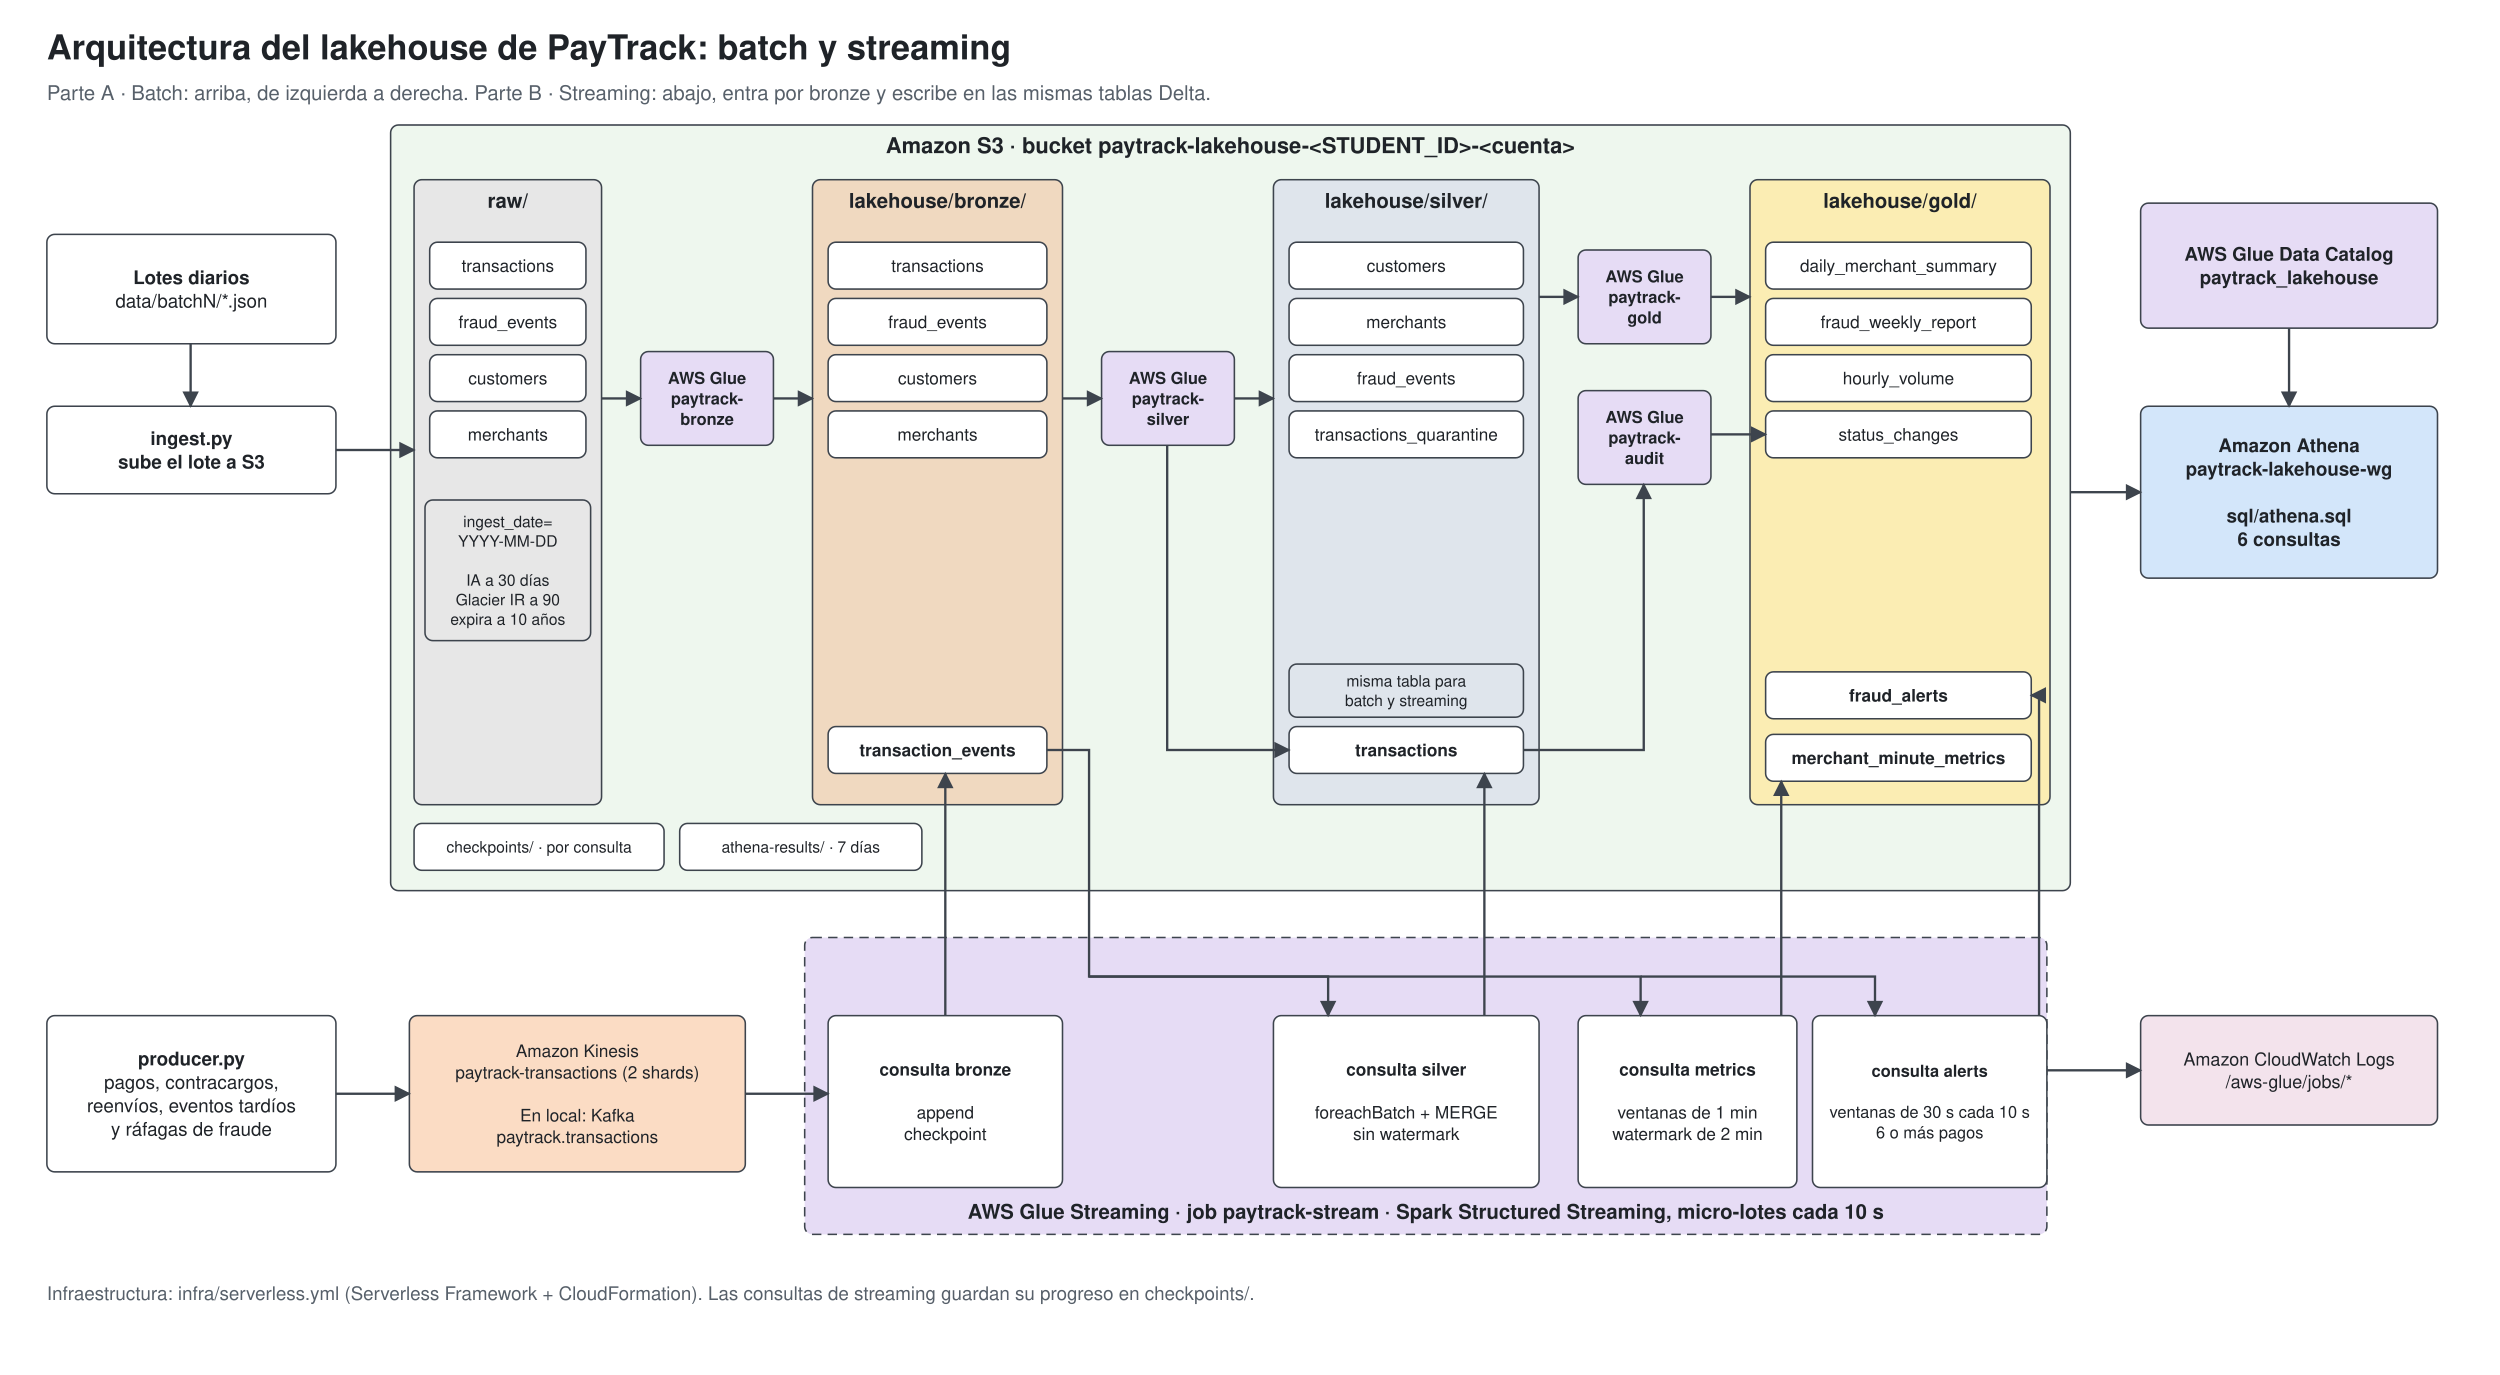
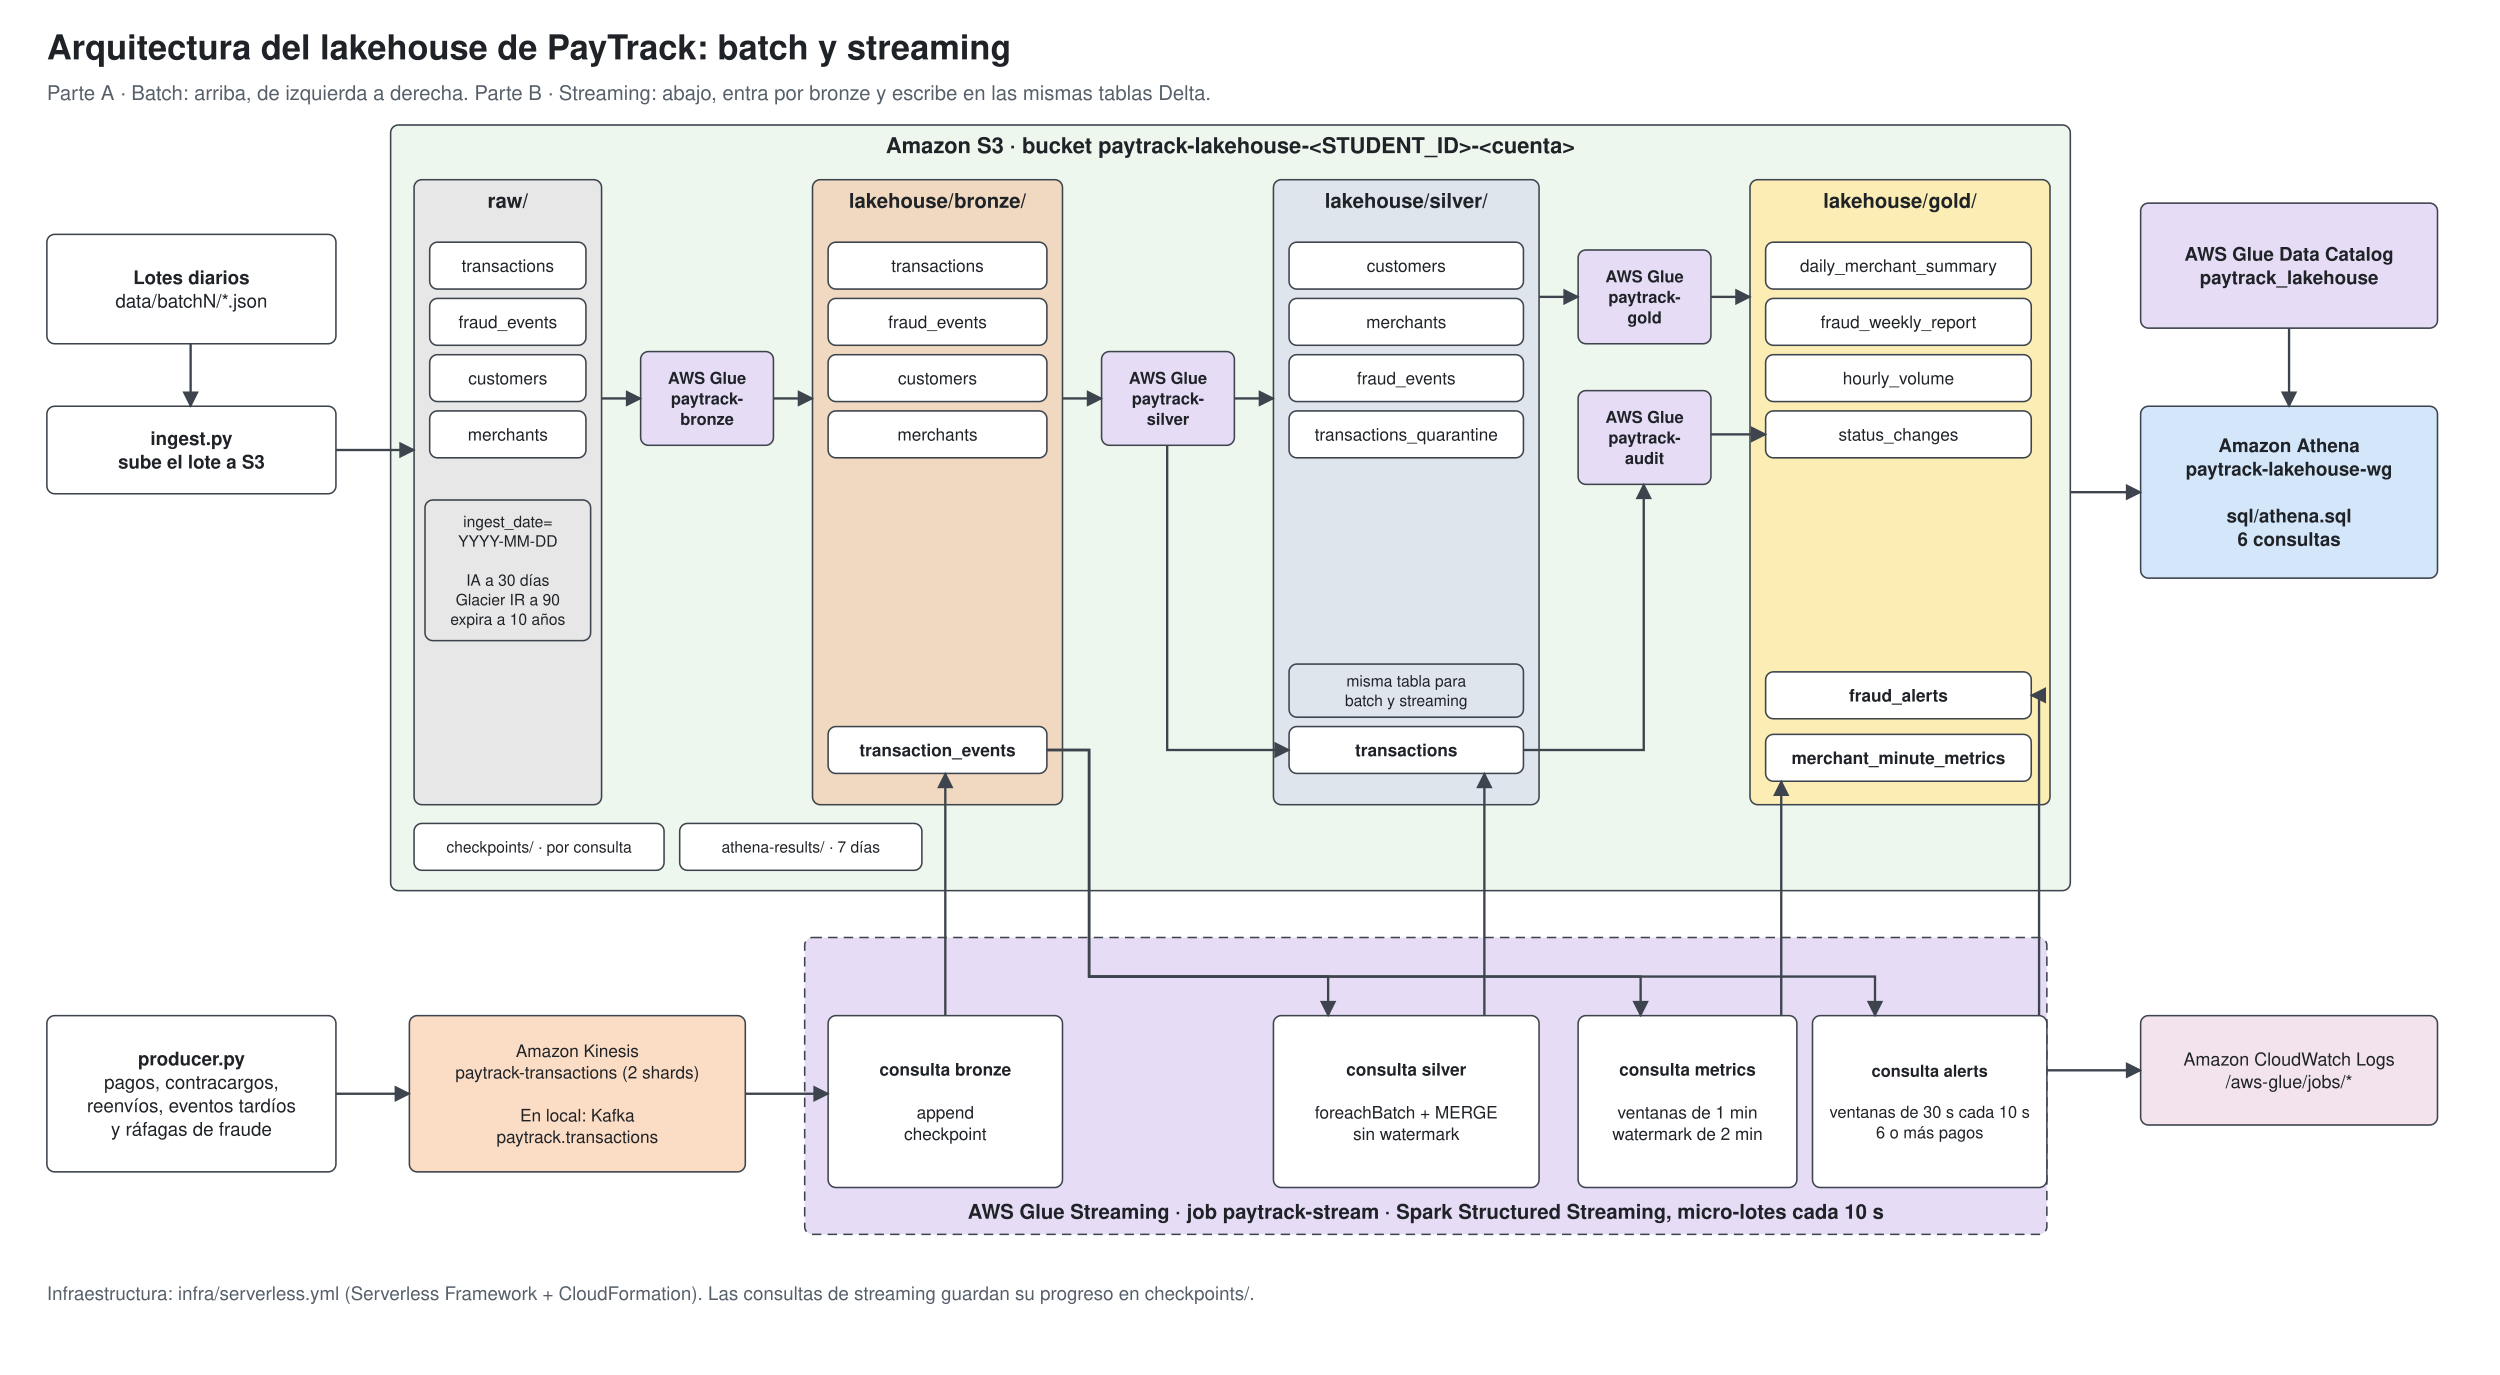
<svg xmlns="http://www.w3.org/2000/svg" width="1600" height="880" viewBox="0 0 1600 880" font-family="Helvetica, Arial, sans-serif">
  <defs>
    <marker id="a" viewBox="0 0 10 10" refX="9" refY="5" markerWidth="7" markerHeight="7" orient="auto">
      <path d="M0 0L10 5L0 10z" fill="#3d444d" />
    </marker>
  </defs>
  <rect width="1600" height="880" fill="#fff" />
  <text x="30" y="38" font-size="22" font-weight="bold" fill="#1f2328">Arquitectura del lakehouse de PayTrack: batch y streaming</text>
  <text x="30" y="64" font-size="13" fill="#57606a">Parte A · Batch: arriba, de izquierda a derecha. Parte B · Streaming: abajo, entra por bronze y escribe en las mismas tablas Delta.</text>
  <text x="30" y="832" font-size="12" fill="#57606a">Infraestructura: infra/serverless.yml (Serverless Framework + CloudFormation). Las consultas de streaming guardan su progreso en checkpoints/.</text>
  <rect x="250" y="80" width="1075" height="490" rx="5" fill="#eef7ee" stroke="#3d444d" />
  <text x="787.5" y="98.0" font-size="14" font-weight="bold" text-anchor="middle" fill="#1f2328">Amazon S3 · bucket paytrack-lakehouse-&lt;STUDENT_ID&gt;-&lt;cuenta&gt;</text>
  <rect x="265" y="115" width="120" height="400" rx="5" fill="#e7e7e7" stroke="#3d444d" />
  <text x="325.0" y="133.0" font-size="13" font-weight="bold" text-anchor="middle" fill="#1f2328">raw/</text>
  <rect x="520" y="115" width="160" height="400" rx="5" fill="#f0d9c0" stroke="#3d444d" />
  <text x="600.0" y="133.0" font-size="13" font-weight="bold" text-anchor="middle" fill="#1f2328">lakehouse/bronze/</text>
  <rect x="815" y="115" width="170" height="400" rx="5" fill="#dfe5ec" stroke="#3d444d" />
  <text x="900.0" y="133.0" font-size="13" font-weight="bold" text-anchor="middle" fill="#1f2328">lakehouse/silver/</text>
  <rect x="1120" y="115" width="192" height="400" rx="5" fill="#fbedb3" stroke="#3d444d" />
  <text x="1216.0" y="133.0" font-size="13" font-weight="bold" text-anchor="middle" fill="#1f2328">lakehouse/gold/</text>
  <rect x="515" y="600" width="795" height="190" rx="5" fill="#e6dcf5" stroke="#3d444d" stroke-dasharray="6 4" />
  <text x="912.5" y="780.0" font-size="13" font-weight="bold" text-anchor="middle" fill="#1f2328">AWS Glue Streaming · job paytrack-stream · Spark Structured Streaming, micro-lotes cada 10 s</text>
  <rect x="275" y="155" width="100" height="30" rx="5" fill="#ffffff" stroke="#3d444d" />
  <text x="325.0" y="173.96" font-size="11" font-weight="normal" text-anchor="middle" fill="#1f2328">transactions</text>
  <rect x="275" y="191" width="100" height="30" rx="5" fill="#ffffff" stroke="#3d444d" />
  <text x="325.0" y="209.96" font-size="11" font-weight="normal" text-anchor="middle" fill="#1f2328">fraud_events</text>
  <rect x="275" y="227" width="100" height="30" rx="5" fill="#ffffff" stroke="#3d444d" />
  <text x="325.0" y="245.96" font-size="11" font-weight="normal" text-anchor="middle" fill="#1f2328">customers</text>
  <rect x="275" y="263" width="100" height="30" rx="5" fill="#ffffff" stroke="#3d444d" />
  <text x="325.0" y="281.96" font-size="11" font-weight="normal" text-anchor="middle" fill="#1f2328">merchants</text>
  <rect x="530" y="155" width="140" height="30" rx="5" fill="#ffffff" stroke="#3d444d" />
  <text x="600.0" y="173.96" font-size="11" font-weight="normal" text-anchor="middle" fill="#1f2328">transactions</text>
  <rect x="530" y="191" width="140" height="30" rx="5" fill="#ffffff" stroke="#3d444d" />
  <text x="600.0" y="209.96" font-size="11" font-weight="normal" text-anchor="middle" fill="#1f2328">fraud_events</text>
  <rect x="530" y="227" width="140" height="30" rx="5" fill="#ffffff" stroke="#3d444d" />
  <text x="600.0" y="245.96" font-size="11" font-weight="normal" text-anchor="middle" fill="#1f2328">customers</text>
  <rect x="530" y="263" width="140" height="30" rx="5" fill="#ffffff" stroke="#3d444d" />
  <text x="600.0" y="281.96" font-size="11" font-weight="normal" text-anchor="middle" fill="#1f2328">merchants</text>
  <rect x="825" y="155" width="150" height="30" rx="5" fill="#ffffff" stroke="#3d444d" />
  <text x="900.0" y="173.96" font-size="11" font-weight="normal" text-anchor="middle" fill="#1f2328">customers</text>
  <rect x="825" y="191" width="150" height="30" rx="5" fill="#ffffff" stroke="#3d444d" />
  <text x="900.0" y="209.96" font-size="11" font-weight="normal" text-anchor="middle" fill="#1f2328">merchants</text>
  <rect x="825" y="227" width="150" height="30" rx="5" fill="#ffffff" stroke="#3d444d" />
  <text x="900.0" y="245.96" font-size="11" font-weight="normal" text-anchor="middle" fill="#1f2328">fraud_events</text>
  <rect x="825" y="263" width="150" height="30" rx="5" fill="#ffffff" stroke="#3d444d" />
  <text x="900.0" y="281.96" font-size="11" font-weight="normal" text-anchor="middle" fill="#1f2328">transactions_quarantine</text>
  <rect x="1130" y="155" width="170" height="30" rx="5" fill="#ffffff" stroke="#3d444d" />
  <text x="1215.0" y="173.96" font-size="11" font-weight="normal" text-anchor="middle" fill="#1f2328">daily_merchant_summary</text>
  <rect x="1130" y="191" width="170" height="30" rx="5" fill="#ffffff" stroke="#3d444d" />
  <text x="1215.0" y="209.96" font-size="11" font-weight="normal" text-anchor="middle" fill="#1f2328">fraud_weekly_report</text>
  <rect x="1130" y="227" width="170" height="30" rx="5" fill="#ffffff" stroke="#3d444d" />
  <text x="1215.0" y="245.96" font-size="11" font-weight="normal" text-anchor="middle" fill="#1f2328">hourly_volume</text>
  <rect x="1130" y="263" width="170" height="30" rx="5" fill="#ffffff" stroke="#3d444d" />
  <text x="1215.0" y="281.96" font-size="11" font-weight="normal" text-anchor="middle" fill="#1f2328">status_changes</text>
  <rect x="272" y="320" width="106" height="90" rx="5" fill="#e7e7e7" stroke="#3d444d" />
  <text x="325.0" y="337.35" font-size="10" font-weight="normal" text-anchor="middle" fill="#1f2328">ingest_date=</text>
  <text x="325.0" y="349.85" font-size="10" font-weight="normal" text-anchor="middle" fill="#1f2328">YYYY-MM-DD</text>
  <text x="325.0" y="362.35" font-size="10" font-weight="normal" text-anchor="middle" fill="#1f2328" />
  <text x="325.0" y="374.85" font-size="10" font-weight="normal" text-anchor="middle" fill="#1f2328">IA a 30 días</text>
  <text x="325.0" y="387.35" font-size="10" font-weight="normal" text-anchor="middle" fill="#1f2328">Glacier IR a 90</text>
  <text x="325.0" y="399.85" font-size="10" font-weight="normal" text-anchor="middle" fill="#1f2328">expira a 10 años</text>
  <rect x="530" y="465" width="140" height="30" rx="5" fill="#ffffff" stroke="#3d444d" />
  <text x="600.0" y="483.96" font-size="11" font-weight="bold" text-anchor="middle" fill="#1f2328">transaction_events</text>
  <rect x="825" y="465" width="150" height="30" rx="5" fill="#ffffff" stroke="#3d444d" />
  <text x="900.0" y="483.96" font-size="11" font-weight="bold" text-anchor="middle" fill="#1f2328">transactions</text>
  <rect x="825" y="425" width="150" height="34" rx="5" fill="#dfe5ec" stroke="#3d444d" />
  <text x="900.0" y="439.35" font-size="10" font-weight="normal" text-anchor="middle" fill="#1f2328">misma tabla para</text>
  <text x="900.0" y="451.85" font-size="10" font-weight="normal" text-anchor="middle" fill="#1f2328">batch y streaming</text>
  <rect x="1130" y="430" width="170" height="30" rx="5" fill="#ffffff" stroke="#3d444d" />
  <text x="1215.0" y="448.96" font-size="11" font-weight="bold" text-anchor="middle" fill="#1f2328">fraud_alerts</text>
  <rect x="1130" y="470" width="170" height="30" rx="5" fill="#ffffff" stroke="#3d444d" />
  <text x="1215.0" y="488.96" font-size="11" font-weight="bold" text-anchor="middle" fill="#1f2328">merchant_minute_metrics</text>
  <rect x="265" y="527" width="160" height="30" rx="5" fill="#ffffff" stroke="#3d444d" />
  <text x="345.0" y="545.6" font-size="10" font-weight="normal" text-anchor="middle" fill="#1f2328">checkpoints/ · por consulta</text>
  <rect x="435" y="527" width="155" height="30" rx="5" fill="#ffffff" stroke="#3d444d" />
  <text x="512.5" y="545.6" font-size="10" font-weight="normal" text-anchor="middle" fill="#1f2328">athena-results/ · 7 días</text>
  <rect x="30" y="150" width="185" height="70" rx="5" fill="#ffffff" stroke="#3d444d" />
  <text x="122.5" y="181.82" font-size="12" font-weight="bold" text-anchor="middle" fill="#1f2328">Lotes diarios</text>
  <text x="122.5" y="196.82" font-size="12" font-weight="normal" text-anchor="middle" fill="#1f2328">data/batchN/*.json</text>
  <rect x="30" y="260" width="185" height="56" rx="5" fill="#ffffff" stroke="#3d444d" />
  <text x="122.5" y="284.82" font-size="12" font-weight="bold" text-anchor="middle" fill="#1f2328">ingest.py</text>
  <text x="122.5" y="299.82" font-size="12" font-weight="bold" text-anchor="middle" fill="#1f2328">sube el lote a S3</text>
  <rect x="30" y="650" width="185" height="100" rx="5" fill="#ffffff" stroke="#3d444d" />
  <text x="122.5" y="681.82" font-size="12" font-weight="bold" text-anchor="middle" fill="#1f2328">producer.py</text>
  <text x="122.5" y="696.82" font-size="12" font-weight="normal" text-anchor="middle" fill="#1f2328">pagos, contracargos,</text>
  <text x="122.5" y="711.82" font-size="12" font-weight="normal" text-anchor="middle" fill="#1f2328">reenvíos, eventos tardíos</text>
  <text x="122.5" y="726.82" font-size="12" font-weight="normal" text-anchor="middle" fill="#1f2328">y ráfagas de fraude</text>
  <rect x="262" y="650" width="215" height="100" rx="5" fill="#fbdcc4" stroke="#3d444d" />
  <text x="369.5" y="676.46" font-size="11" font-weight="normal" text-anchor="middle" fill="#1f2328">Amazon Kinesis</text>
  <text x="369.5" y="690.21" font-size="11" font-weight="normal" text-anchor="middle" fill="#1f2328">paytrack-transactions (2 shards)</text>
  <text x="369.5" y="703.96" font-size="11" font-weight="normal" text-anchor="middle" fill="#1f2328" />
  <text x="369.5" y="717.71" font-size="11" font-weight="normal" text-anchor="middle" fill="#1f2328">En local: Kafka</text>
  <text x="369.5" y="731.46" font-size="11" font-weight="normal" text-anchor="middle" fill="#1f2328">paytrack.transactions</text>
  <rect x="410" y="225" width="85" height="60" rx="5" fill="#e6dcf5" stroke="#3d444d" />
  <text x="452.5" y="245.655" font-size="10.5" font-weight="bold" text-anchor="middle" fill="#1f2328">AWS Glue</text>
  <text x="452.5" y="258.78" font-size="10.5" font-weight="bold" text-anchor="middle" fill="#1f2328">paytrack-</text>
  <text x="452.5" y="271.905" font-size="10.5" font-weight="bold" text-anchor="middle" fill="#1f2328">bronze</text>
  <rect x="705" y="225" width="85" height="60" rx="5" fill="#e6dcf5" stroke="#3d444d" />
  <text x="747.5" y="245.655" font-size="10.5" font-weight="bold" text-anchor="middle" fill="#1f2328">AWS Glue</text>
  <text x="747.5" y="258.78" font-size="10.5" font-weight="bold" text-anchor="middle" fill="#1f2328">paytrack-</text>
  <text x="747.5" y="271.905" font-size="10.5" font-weight="bold" text-anchor="middle" fill="#1f2328">silver</text>
  <rect x="1010" y="160" width="85" height="60" rx="5" fill="#e6dcf5" stroke="#3d444d" />
  <text x="1052.5" y="180.655" font-size="10.5" font-weight="bold" text-anchor="middle" fill="#1f2328">AWS Glue</text>
  <text x="1052.5" y="193.78" font-size="10.5" font-weight="bold" text-anchor="middle" fill="#1f2328">paytrack-</text>
  <text x="1052.5" y="206.905" font-size="10.5" font-weight="bold" text-anchor="middle" fill="#1f2328">gold</text>
  <rect x="1010" y="250" width="85" height="60" rx="5" fill="#e6dcf5" stroke="#3d444d" />
  <text x="1052.5" y="270.655" font-size="10.5" font-weight="bold" text-anchor="middle" fill="#1f2328">AWS Glue</text>
  <text x="1052.5" y="283.78" font-size="10.5" font-weight="bold" text-anchor="middle" fill="#1f2328">paytrack-</text>
  <text x="1052.5" y="296.905" font-size="10.5" font-weight="bold" text-anchor="middle" fill="#1f2328">audit</text>
  <rect x="530" y="650" width="150" height="110" rx="5" fill="#ffffff" stroke="#3d444d" />
  <text x="605.0" y="688.335" font-size="11" font-weight="bold" text-anchor="middle" fill="#1f2328">consulta bronze</text>
  <text x="605.0" y="702.085" font-size="11" font-weight="normal" text-anchor="middle" fill="#1f2328" />
  <text x="605.0" y="715.835" font-size="11" font-weight="normal" text-anchor="middle" fill="#1f2328">append</text>
  <text x="605.0" y="729.585" font-size="11" font-weight="normal" text-anchor="middle" fill="#1f2328">checkpoint</text>
  <rect x="815" y="650" width="170" height="110" rx="5" fill="#ffffff" stroke="#3d444d" />
  <text x="900.0" y="688.335" font-size="11" font-weight="bold" text-anchor="middle" fill="#1f2328">consulta silver</text>
  <text x="900.0" y="702.085" font-size="11" font-weight="normal" text-anchor="middle" fill="#1f2328" />
  <text x="900.0" y="715.835" font-size="11" font-weight="normal" text-anchor="middle" fill="#1f2328">foreachBatch + MERGE</text>
  <text x="900.0" y="729.585" font-size="11" font-weight="normal" text-anchor="middle" fill="#1f2328">sin watermark</text>
  <rect x="1010" y="650" width="140" height="110" rx="5" fill="#ffffff" stroke="#3d444d" />
  <text x="1080.0" y="688.335" font-size="11" font-weight="bold" text-anchor="middle" fill="#1f2328">consulta metrics</text>
  <text x="1080.0" y="702.085" font-size="11" font-weight="normal" text-anchor="middle" fill="#1f2328" />
  <text x="1080.0" y="715.835" font-size="11" font-weight="normal" text-anchor="middle" fill="#1f2328">ventanas de 1 min</text>
  <text x="1080.0" y="729.585" font-size="11" font-weight="normal" text-anchor="middle" fill="#1f2328">watermark de 2 min</text>
  <rect x="1160" y="650" width="150" height="110" rx="5" fill="#ffffff" stroke="#3d444d" />
  <text x="1235.0" y="689.092" font-size="10.5" font-weight="bold" text-anchor="middle" fill="#1f2328">consulta alerts</text>
  <text x="1235.0" y="702.217" font-size="10.5" font-weight="normal" text-anchor="middle" fill="#1f2328" />
  <text x="1235.0" y="715.342" font-size="10.5" font-weight="normal" text-anchor="middle" fill="#1f2328">ventanas de 30 s cada 10 s</text>
  <text x="1235.0" y="728.467" font-size="10.5" font-weight="normal" text-anchor="middle" fill="#1f2328">6 o más pagos</text>
  <rect x="1370" y="130" width="190" height="80" rx="5" fill="#e6dcf5" stroke="#3d444d" />
  <text x="1465.0" y="166.82" font-size="12" font-weight="bold" text-anchor="middle" fill="#1f2328">AWS Glue Data Catalog</text>
  <text x="1465.0" y="181.82" font-size="12" font-weight="bold" text-anchor="middle" fill="#1f2328">paytrack_lakehouse</text>
  <rect x="1370" y="260" width="190" height="110" rx="5" fill="#d3e6fa" stroke="#3d444d" />
  <text x="1465.0" y="289.32" font-size="12" font-weight="bold" text-anchor="middle" fill="#1f2328">Amazon Athena</text>
  <text x="1465.0" y="304.32" font-size="12" font-weight="bold" text-anchor="middle" fill="#1f2328">paytrack-lakehouse-wg</text>
  <text x="1465.0" y="319.32" font-size="12" font-weight="bold" text-anchor="middle" fill="#1f2328" />
  <text x="1465.0" y="334.32" font-size="12" font-weight="bold" text-anchor="middle" fill="#1f2328">sql/athena.sql</text>
  <text x="1465.0" y="349.32" font-size="12" font-weight="bold" text-anchor="middle" fill="#1f2328">6 consultas</text>
  <rect x="1370" y="650" width="190" height="70" rx="5" fill="#f3e3ec" stroke="#3d444d" />
  <text x="1465.0" y="681.952" font-size="11.5" font-weight="normal" text-anchor="middle" fill="#1f2328">Amazon CloudWatch Logs</text>
  <text x="1465.0" y="696.327" font-size="11.5" font-weight="normal" text-anchor="middle" fill="#1f2328">/aws-glue/jobs/*</text>
  <polyline points="122,220 122,260" fill="none" stroke="#3d444d" stroke-width="1.5" marker-end="url(#a)" />
  <polyline points="215,288 265,288" fill="none" stroke="#3d444d" stroke-width="1.5" marker-end="url(#a)" />
  <polyline points="385,255 410,255" fill="none" stroke="#3d444d" stroke-width="1.5" marker-end="url(#a)" />
  <polyline points="495,255 520,255" fill="none" stroke="#3d444d" stroke-width="1.5" marker-end="url(#a)" />
  <polyline points="680,255 705,255" fill="none" stroke="#3d444d" stroke-width="1.5" marker-end="url(#a)" />
  <polyline points="790,255 815,255" fill="none" stroke="#3d444d" stroke-width="1.5" marker-end="url(#a)" />
  <polyline points="747,285 747,480 825,480" fill="none" stroke="#3d444d" stroke-width="1.5" marker-end="url(#a)" />
  <polyline points="985,190 1010,190" fill="none" stroke="#3d444d" stroke-width="1.5" marker-end="url(#a)" />
  <polyline points="1095,190 1120,190" fill="none" stroke="#3d444d" stroke-width="1.5" marker-end="url(#a)" />
  <polyline points="975,480 1052,480 1052,310" fill="none" stroke="#3d444d" stroke-width="1.5" marker-end="url(#a)" />
  <polyline points="1095,278 1130,278" fill="none" stroke="#3d444d" stroke-width="1.5" marker-end="url(#a)" />
  <polyline points="215,700 262,700" fill="none" stroke="#3d444d" stroke-width="1.5" marker-end="url(#a)" />
  <polyline points="477,700 530,700" fill="none" stroke="#3d444d" stroke-width="1.5" marker-end="url(#a)" />
  <polyline points="605,650 605,495" fill="none" stroke="#3d444d" stroke-width="1.5" marker-end="url(#a)" />
  <polyline points="670,480 697,480 697,625 850,625 850,650" fill="none" stroke="#3d444d" stroke-width="1.5" marker-end="url(#a)" />
-   <polyline points="697,625 1050,625 1050,650" fill="none" stroke="#3d444d" stroke-width="1.5" marker-end="url(#a)" />
-   <polyline points="1050,625 1200,625 1200,650" fill="none" stroke="#3d444d" stroke-width="1.5" marker-end="url(#a)" />
+   <polyline points="670,480 697,480 697,625 1050,625 1050,650" fill="none" stroke="#3d444d" stroke-width="1.5" marker-end="url(#a)" />
+   <polyline points="670,480 697,480 697,625 1200,625 1200,650" fill="none" stroke="#3d444d" stroke-width="1.5" marker-end="url(#a)" />
  <polyline points="950,650 950,495" fill="none" stroke="#3d444d" stroke-width="1.5" marker-end="url(#a)" />
  <polyline points="1140,650 1140,500" fill="none" stroke="#3d444d" stroke-width="1.5" marker-end="url(#a)" />
  <polyline points="1305,650 1305,445 1300,445" fill="none" stroke="#3d444d" stroke-width="1.5" marker-end="url(#a)" />
  <polyline points="1325,315 1370,315" fill="none" stroke="#3d444d" stroke-width="1.5" marker-end="url(#a)" />
  <polyline points="1465,210 1465,260" fill="none" stroke="#3d444d" stroke-width="1.5" marker-end="url(#a)" />
  <polyline points="1310,685 1370,685" fill="none" stroke="#3d444d" stroke-width="1.5" marker-end="url(#a)" />
</svg>
